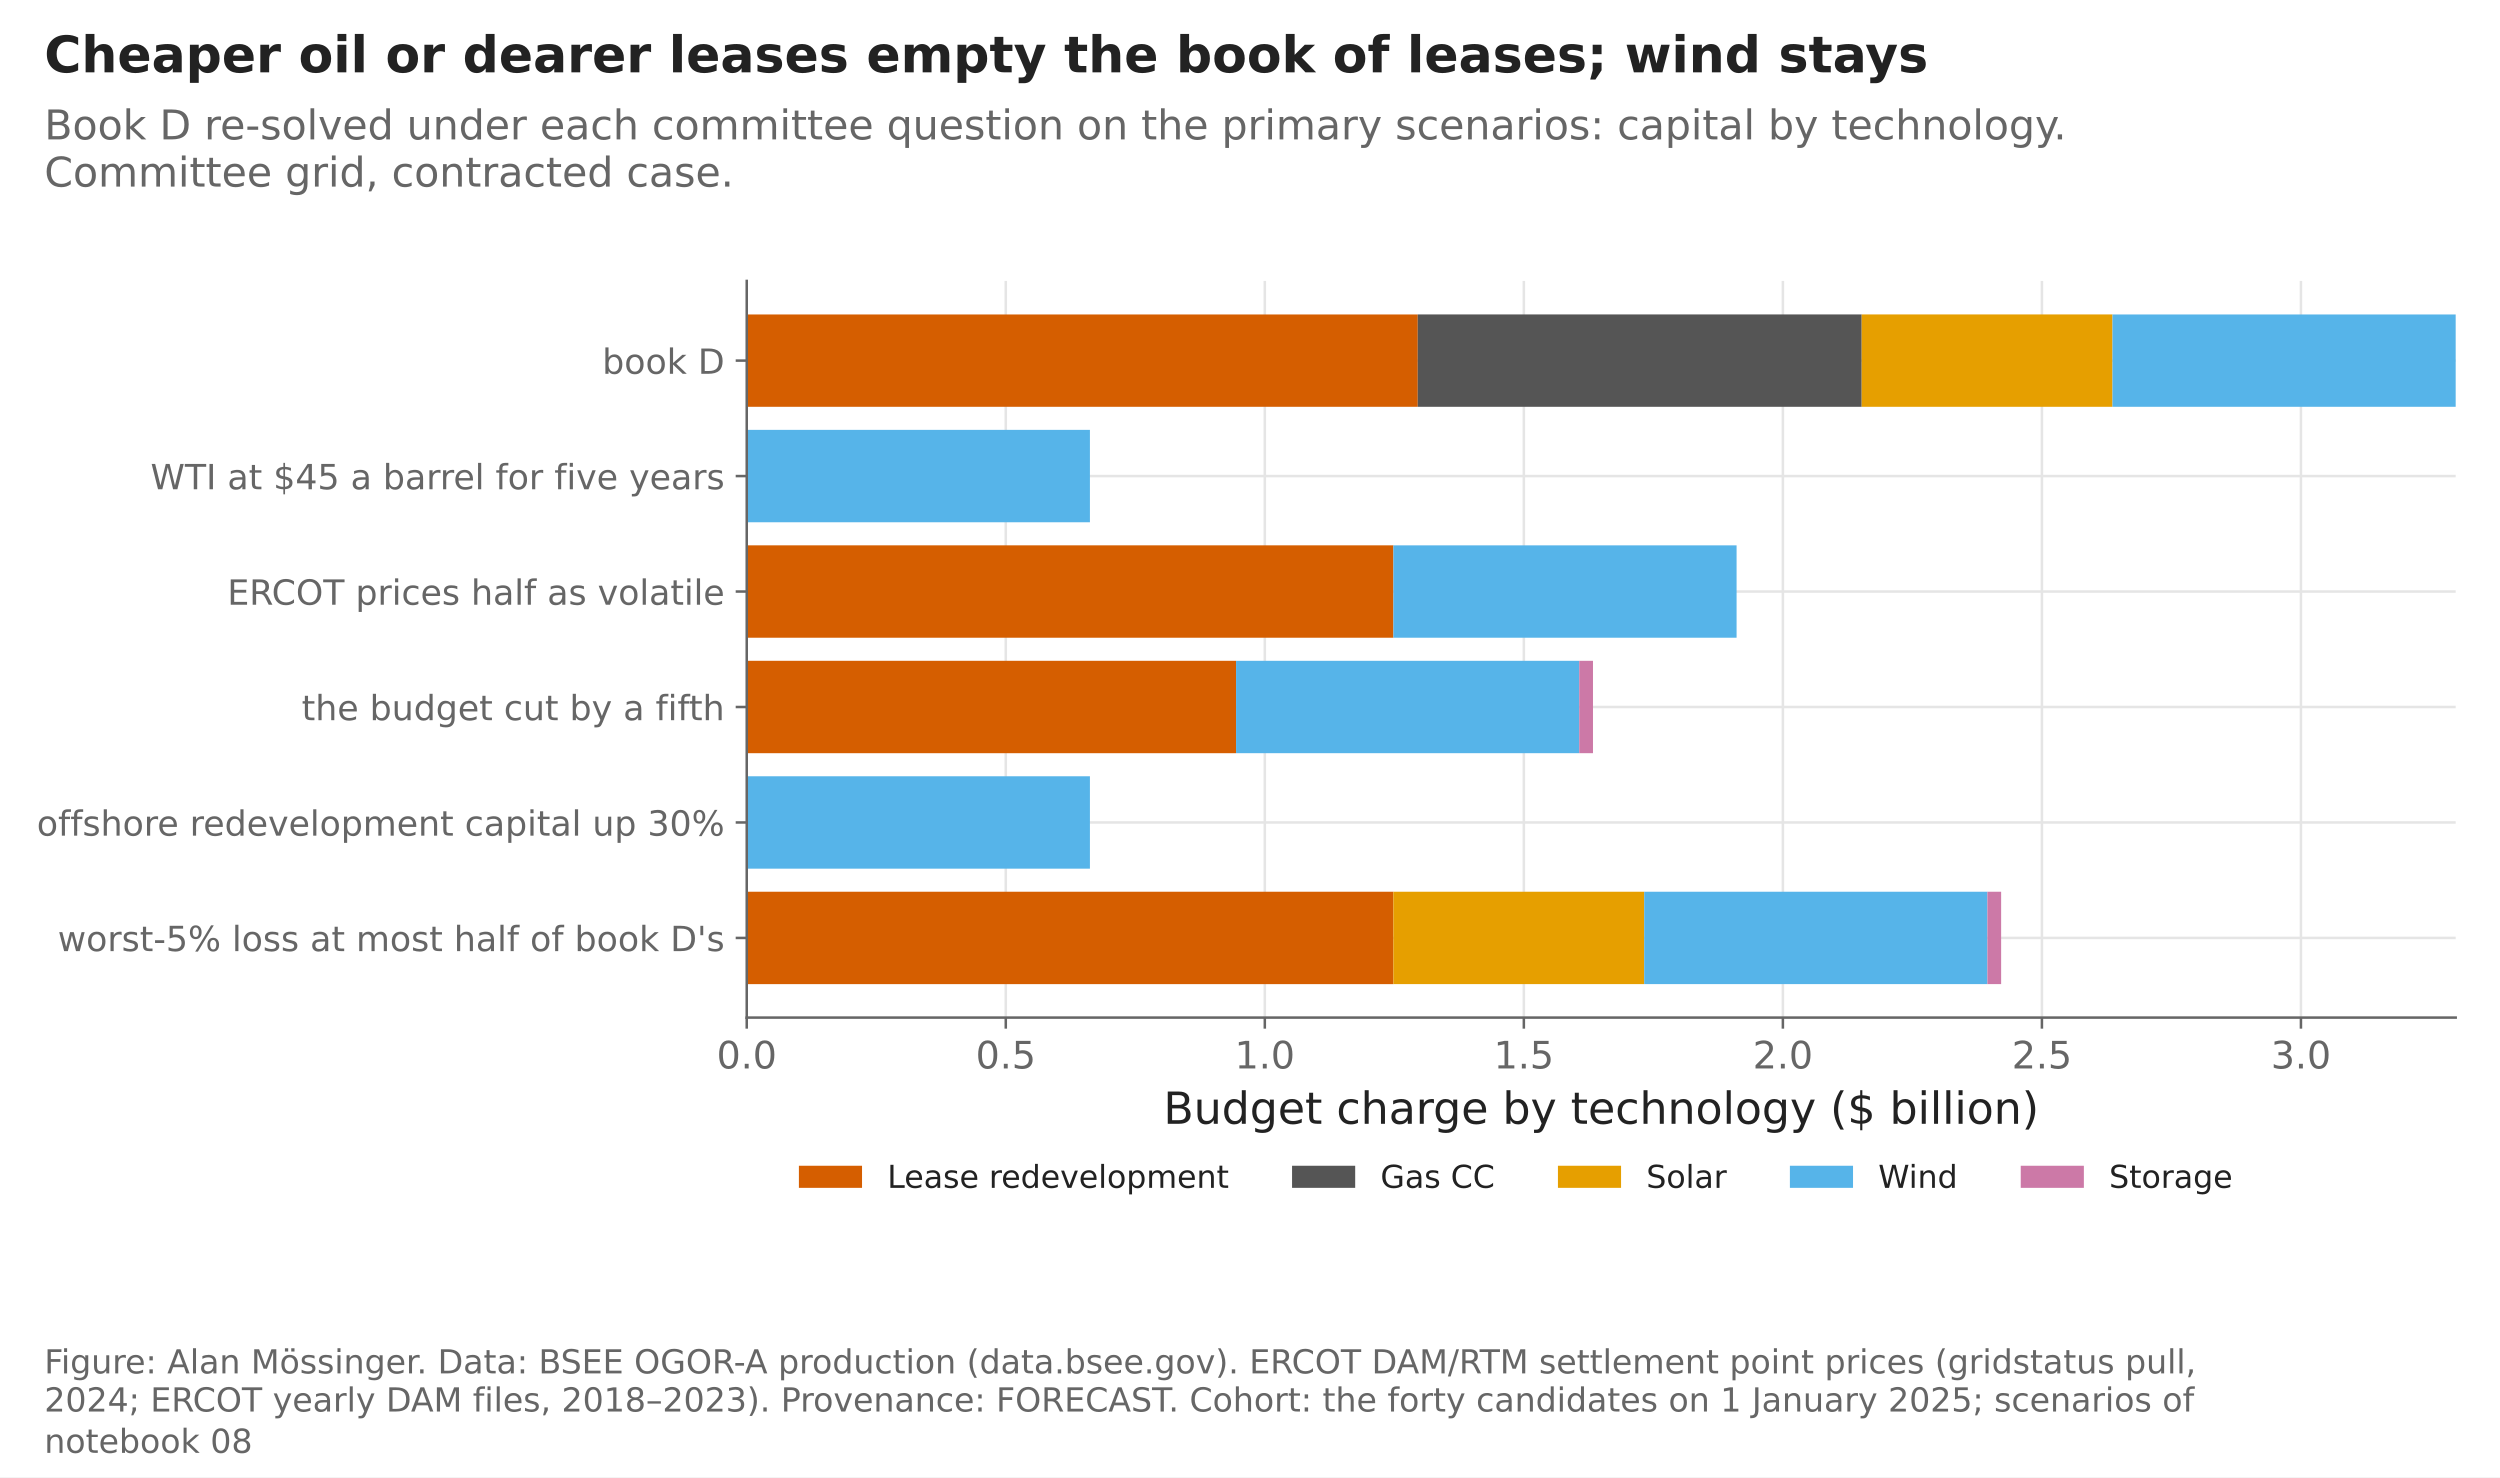
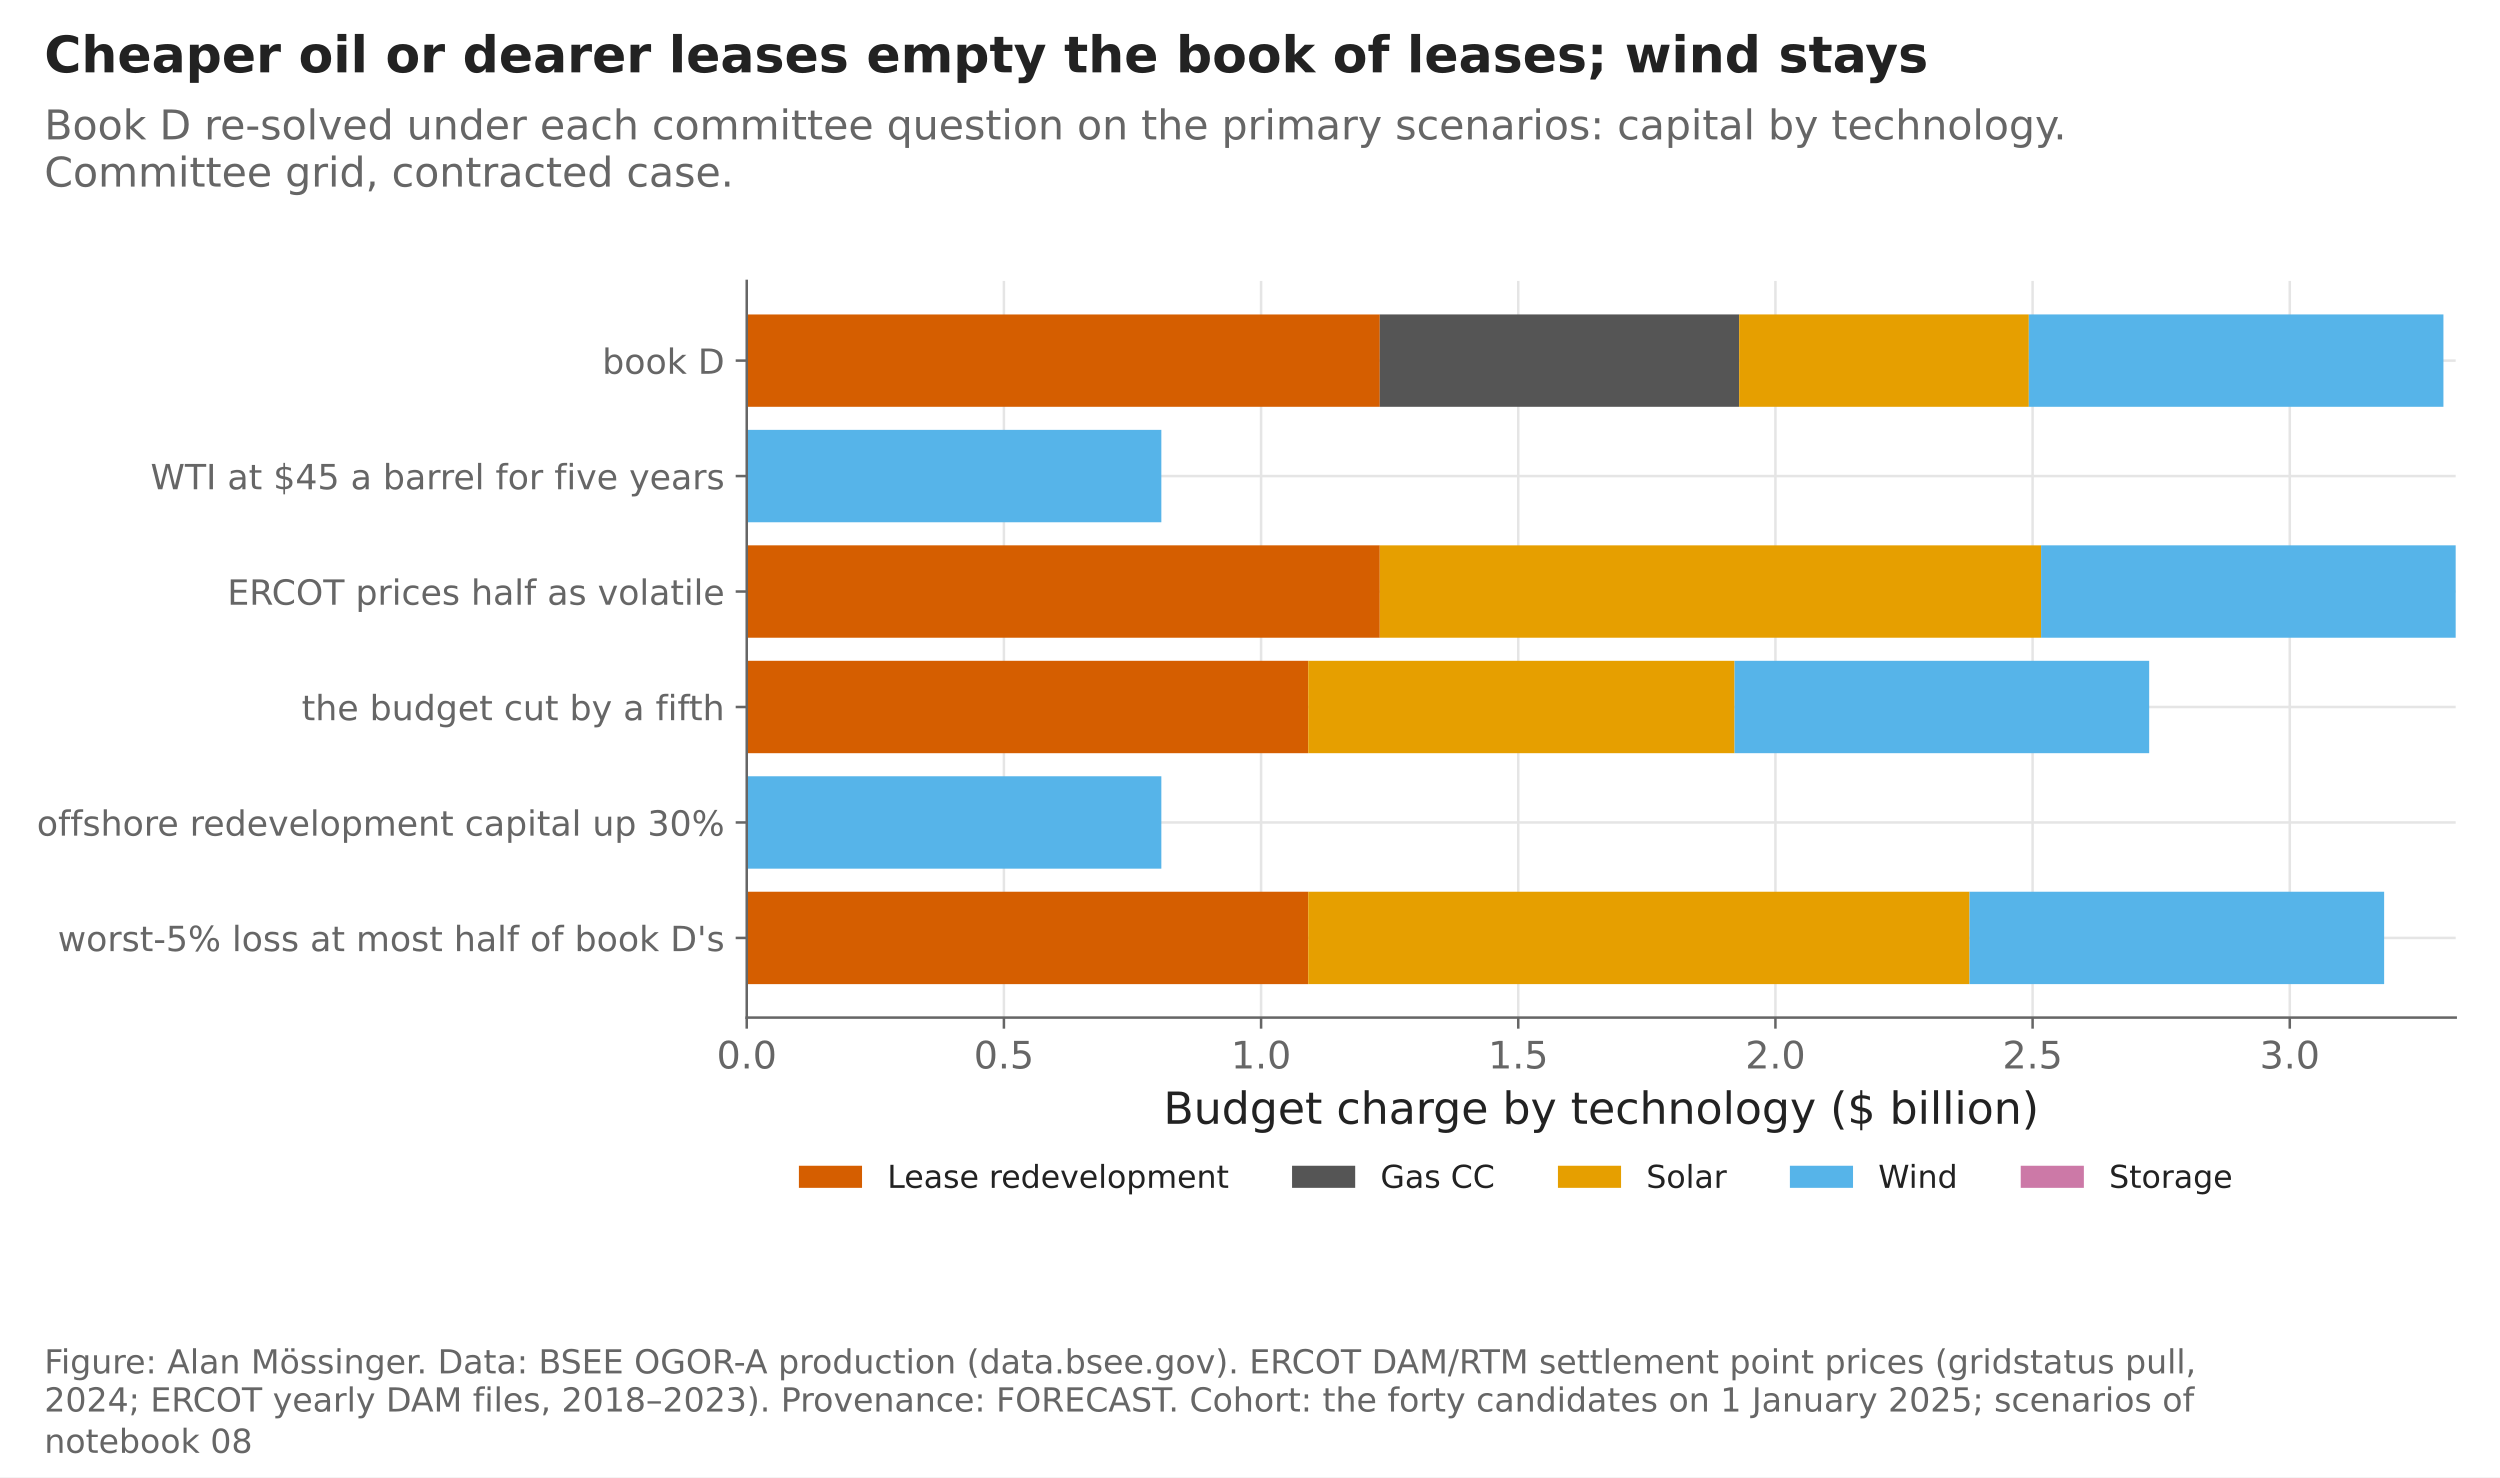
<svg xmlns="http://www.w3.org/2000/svg" xmlns:xlink="http://www.w3.org/1999/xlink" width="792pt" height="468pt" viewBox="0 0 792 468" version="1.1">
  <defs>
    <style type="text/css">*{stroke-linejoin: round; stroke-linecap: butt}</style>
  </defs>
  <g id="figure_1">
    <g id="patch_1">
      <path d="M 0 468  L 792 468  L 792 0  L 0 0  z " style="fill: #ffffff" />
    </g>
    <g id="axes_1">
      <g id="patch_2">
        <path d="M 236.567 322.373  L 777.96 322.373  L 777.96 89.004  L 236.567 89.004  z " style="fill: #ffffff" />
      </g>
      <g id="matplotlib.axis_1">
        <g id="xtick_1">
          <g id="line2d_1">
-             <path d="M 236.567 322.373  L 236.567 89.004  " clip-path="url(#p3e595ce51c)" style="fill: none; stroke: #e5e5e5; stroke-width: 0.8; stroke-linecap: square" />
+             <path d="M 236.567 322.373  L 236.567 89.004  " clip-path="url(#p88fc5612e4)" style="fill: none; stroke: #e5e5e5; stroke-width: 0.8; stroke-linecap: square" />
          </g>
          <g id="line2d_2">
            <defs>
              <path id="me00eba5936" d="M 0 0  L 0 3.5  " style="stroke: #666666; stroke-width: 0.8" />
            </defs>
            <g>
              <use xlink:href="#me00eba5936" x="236.567" y="322.373" style="fill: #666666; stroke: #666666; stroke-width: 0.8" />
            </g>
          </g>
          <g id="text_1">
            <text style="font-size: 12px; font-family: 'DejaVu Sans', 'Bitstream Vera Sans', 'Computer Modern Sans Serif', 'Lucida Grande', 'Verdana', 'Geneva', 'Lucid', 'Arial', 'Helvetica', 'Avant Garde', sans-serif; text-anchor: middle; fill: #666666" x="236.567" y="338.49" transform="rotate(-0 236.5675 338.4902)">0.0</text>
          </g>
        </g>
        <g id="xtick_2">
          <g id="line2d_3">
-             <path d="M 318.63 322.373  L 318.63 89.004  " clip-path="url(#p3e595ce51c)" style="fill: none; stroke: #e5e5e5; stroke-width: 0.8; stroke-linecap: square" />
+             <path d="M 318.039 322.373  L 318.039 89.004  " clip-path="url(#p88fc5612e4)" style="fill: none; stroke: #e5e5e5; stroke-width: 0.8; stroke-linecap: square" />
          </g>
          <g id="line2d_4">
            <g>
-               <use xlink:href="#me00eba5936" x="318.63" y="322.373" style="fill: #666666; stroke: #666666; stroke-width: 0.8" />
+               <use xlink:href="#me00eba5936" x="318.039" y="322.373" style="fill: #666666; stroke: #666666; stroke-width: 0.8" />
            </g>
          </g>
          <g id="text_2">
-             <text style="font-size: 12px; font-family: 'DejaVu Sans', 'Bitstream Vera Sans', 'Computer Modern Sans Serif', 'Lucida Grande', 'Verdana', 'Geneva', 'Lucid', 'Arial', 'Helvetica', 'Avant Garde', sans-serif; text-anchor: middle; fill: #666666" x="318.63" y="338.49" transform="rotate(-0 318.6296 338.4902)">0.5</text>
+             <text style="font-size: 12px; font-family: 'DejaVu Sans', 'Bitstream Vera Sans', 'Computer Modern Sans Serif', 'Lucida Grande', 'Verdana', 'Geneva', 'Lucid', 'Arial', 'Helvetica', 'Avant Garde', sans-serif; text-anchor: middle; fill: #666666" x="318.039" y="338.49" transform="rotate(-0 318.0394 338.4902)">0.5</text>
          </g>
        </g>
        <g id="xtick_3">
          <g id="line2d_5">
-             <path d="M 400.692 322.373  L 400.692 89.004  " clip-path="url(#p3e595ce51c)" style="fill: none; stroke: #e5e5e5; stroke-width: 0.8; stroke-linecap: square" />
+             <path d="M 399.511 322.373  L 399.511 89.004  " clip-path="url(#p88fc5612e4)" style="fill: none; stroke: #e5e5e5; stroke-width: 0.8; stroke-linecap: square" />
          </g>
          <g id="line2d_6">
            <g>
-               <use xlink:href="#me00eba5936" x="400.692" y="322.373" style="fill: #666666; stroke: #666666; stroke-width: 0.8" />
+               <use xlink:href="#me00eba5936" x="399.511" y="322.373" style="fill: #666666; stroke: #666666; stroke-width: 0.8" />
            </g>
          </g>
          <g id="text_3">
-             <text style="font-size: 12px; font-family: 'DejaVu Sans', 'Bitstream Vera Sans', 'Computer Modern Sans Serif', 'Lucida Grande', 'Verdana', 'Geneva', 'Lucid', 'Arial', 'Helvetica', 'Avant Garde', sans-serif; text-anchor: middle; fill: #666666" x="400.692" y="338.49" transform="rotate(-0 400.6918 338.4902)">1.0</text>
+             <text style="font-size: 12px; font-family: 'DejaVu Sans', 'Bitstream Vera Sans', 'Computer Modern Sans Serif', 'Lucida Grande', 'Verdana', 'Geneva', 'Lucid', 'Arial', 'Helvetica', 'Avant Garde', sans-serif; text-anchor: middle; fill: #666666" x="399.511" y="338.49" transform="rotate(-0 399.5113 338.4902)">1.0</text>
          </g>
        </g>
        <g id="xtick_4">
          <g id="line2d_7">
-             <path d="M 482.754 322.373  L 482.754 89.004  " clip-path="url(#p3e595ce51c)" style="fill: none; stroke: #e5e5e5; stroke-width: 0.8; stroke-linecap: square" />
+             <path d="M 480.983 322.373  L 480.983 89.004  " clip-path="url(#p88fc5612e4)" style="fill: none; stroke: #e5e5e5; stroke-width: 0.8; stroke-linecap: square" />
          </g>
          <g id="line2d_8">
            <g>
-               <use xlink:href="#me00eba5936" x="482.754" y="322.373" style="fill: #666666; stroke: #666666; stroke-width: 0.8" />
+               <use xlink:href="#me00eba5936" x="480.983" y="322.373" style="fill: #666666; stroke: #666666; stroke-width: 0.8" />
            </g>
          </g>
          <g id="text_4">
-             <text style="font-size: 12px; font-family: 'DejaVu Sans', 'Bitstream Vera Sans', 'Computer Modern Sans Serif', 'Lucida Grande', 'Verdana', 'Geneva', 'Lucid', 'Arial', 'Helvetica', 'Avant Garde', sans-serif; text-anchor: middle; fill: #666666" x="482.754" y="338.49" transform="rotate(-0 482.7539 338.4902)">1.5</text>
+             <text style="font-size: 12px; font-family: 'DejaVu Sans', 'Bitstream Vera Sans', 'Computer Modern Sans Serif', 'Lucida Grande', 'Verdana', 'Geneva', 'Lucid', 'Arial', 'Helvetica', 'Avant Garde', sans-serif; text-anchor: middle; fill: #666666" x="480.983" y="338.49" transform="rotate(-0 480.9831 338.4902)">1.5</text>
          </g>
        </g>
        <g id="xtick_5">
          <g id="line2d_9">
-             <path d="M 564.816 322.373  L 564.816 89.004  " clip-path="url(#p3e595ce51c)" style="fill: none; stroke: #e5e5e5; stroke-width: 0.8; stroke-linecap: square" />
+             <path d="M 562.455 322.373  L 562.455 89.004  " clip-path="url(#p88fc5612e4)" style="fill: none; stroke: #e5e5e5; stroke-width: 0.8; stroke-linecap: square" />
          </g>
          <g id="line2d_10">
            <g>
-               <use xlink:href="#me00eba5936" x="564.816" y="322.373" style="fill: #666666; stroke: #666666; stroke-width: 0.8" />
+               <use xlink:href="#me00eba5936" x="562.455" y="322.373" style="fill: #666666; stroke: #666666; stroke-width: 0.8" />
            </g>
          </g>
          <g id="text_5">
-             <text style="font-size: 12px; font-family: 'DejaVu Sans', 'Bitstream Vera Sans', 'Computer Modern Sans Serif', 'Lucida Grande', 'Verdana', 'Geneva', 'Lucid', 'Arial', 'Helvetica', 'Avant Garde', sans-serif; text-anchor: middle; fill: #666666" x="564.816" y="338.49" transform="rotate(-0 564.8161 338.4902)">2.0</text>
+             <text style="font-size: 12px; font-family: 'DejaVu Sans', 'Bitstream Vera Sans', 'Computer Modern Sans Serif', 'Lucida Grande', 'Verdana', 'Geneva', 'Lucid', 'Arial', 'Helvetica', 'Avant Garde', sans-serif; text-anchor: middle; fill: #666666" x="562.455" y="338.49" transform="rotate(-0 562.455 338.4902)">2.0</text>
          </g>
        </g>
        <g id="xtick_6">
          <g id="line2d_11">
-             <path d="M 646.878 322.373  L 646.878 89.004  " clip-path="url(#p3e595ce51c)" style="fill: none; stroke: #e5e5e5; stroke-width: 0.8; stroke-linecap: square" />
+             <path d="M 643.927 322.373  L 643.927 89.004  " clip-path="url(#p88fc5612e4)" style="fill: none; stroke: #e5e5e5; stroke-width: 0.8; stroke-linecap: square" />
          </g>
          <g id="line2d_12">
            <g>
-               <use xlink:href="#me00eba5936" x="646.878" y="322.373" style="fill: #666666; stroke: #666666; stroke-width: 0.8" />
+               <use xlink:href="#me00eba5936" x="643.927" y="322.373" style="fill: #666666; stroke: #666666; stroke-width: 0.8" />
            </g>
          </g>
          <g id="text_6">
-             <text style="font-size: 12px; font-family: 'DejaVu Sans', 'Bitstream Vera Sans', 'Computer Modern Sans Serif', 'Lucida Grande', 'Verdana', 'Geneva', 'Lucid', 'Arial', 'Helvetica', 'Avant Garde', sans-serif; text-anchor: middle; fill: #666666" x="646.878" y="338.49" transform="rotate(-0 646.8782 338.4902)">2.5</text>
+             <text style="font-size: 12px; font-family: 'DejaVu Sans', 'Bitstream Vera Sans', 'Computer Modern Sans Serif', 'Lucida Grande', 'Verdana', 'Geneva', 'Lucid', 'Arial', 'Helvetica', 'Avant Garde', sans-serif; text-anchor: middle; fill: #666666" x="643.927" y="338.49" transform="rotate(-0 643.9269 338.4902)">2.5</text>
          </g>
        </g>
        <g id="xtick_7">
          <g id="line2d_13">
-             <path d="M 728.94 322.373  L 728.94 89.004  " clip-path="url(#p3e595ce51c)" style="fill: none; stroke: #e5e5e5; stroke-width: 0.8; stroke-linecap: square" />
+             <path d="M 725.399 322.373  L 725.399 89.004  " clip-path="url(#p88fc5612e4)" style="fill: none; stroke: #e5e5e5; stroke-width: 0.8; stroke-linecap: square" />
          </g>
          <g id="line2d_14">
            <g>
-               <use xlink:href="#me00eba5936" x="728.94" y="322.373" style="fill: #666666; stroke: #666666; stroke-width: 0.8" />
+               <use xlink:href="#me00eba5936" x="725.399" y="322.373" style="fill: #666666; stroke: #666666; stroke-width: 0.8" />
            </g>
          </g>
          <g id="text_7">
-             <text style="font-size: 12px; font-family: 'DejaVu Sans', 'Bitstream Vera Sans', 'Computer Modern Sans Serif', 'Lucida Grande', 'Verdana', 'Geneva', 'Lucid', 'Arial', 'Helvetica', 'Avant Garde', sans-serif; text-anchor: middle; fill: #666666" x="728.94" y="338.49" transform="rotate(-0 728.9403 338.4902)">3.0</text>
+             <text style="font-size: 12px; font-family: 'DejaVu Sans', 'Bitstream Vera Sans', 'Computer Modern Sans Serif', 'Lucida Grande', 'Verdana', 'Geneva', 'Lucid', 'Arial', 'Helvetica', 'Avant Garde', sans-serif; text-anchor: middle; fill: #666666" x="725.399" y="338.49" transform="rotate(-0 725.3988 338.4902)">3.0</text>
          </g>
        </g>
        <g id="text_8">
          <text style="font-size: 14px; font-family: 'DejaVu Sans', 'Bitstream Vera Sans', 'Computer Modern Sans Serif', 'Lucida Grande', 'Verdana', 'Geneva', 'Lucid', 'Arial', 'Helvetica', 'Avant Garde', sans-serif; text-anchor: middle; fill: #222222" x="507.264" y="356.011" transform="rotate(-0 507.2638 356.0109)">Budget charge by technology ($ billion)</text>
        </g>
      </g>
      <g id="matplotlib.axis_2">
        <g id="ytick_1">
          <g id="line2d_15">
-             <path d="M 236.567 114.243  L 777.96 114.243  " clip-path="url(#p3e595ce51c)" style="fill: none; stroke: #e5e5e5; stroke-width: 0.8; stroke-linecap: square" />
+             <path d="M 236.567 114.243  L 777.96 114.243  " clip-path="url(#p88fc5612e4)" style="fill: none; stroke: #e5e5e5; stroke-width: 0.8; stroke-linecap: square" />
          </g>
          <g id="line2d_16">
            <defs>
              <path id="mce5acbc380" d="M 0 0  L -3.5 0  " style="stroke: #666666; stroke-width: 0.8" />
            </defs>
            <g>
              <use xlink:href="#mce5acbc380" x="236.567" y="114.243" style="fill: #666666; stroke: #666666; stroke-width: 0.8" />
            </g>
          </g>
          <g id="text_9">
            <text style="font-size: 11px; font-family: 'DejaVu Sans', 'Bitstream Vera Sans', 'Computer Modern Sans Serif', 'Lucida Grande', 'Verdana', 'Geneva', 'Lucid', 'Arial', 'Helvetica', 'Avant Garde', sans-serif; text-anchor: end; fill: #666666" x="229.567" y="118.422" transform="rotate(-0 229.5675 118.4221)">book D</text>
          </g>
        </g>
        <g id="ytick_2">
          <g id="line2d_17">
-             <path d="M 236.567 150.821  L 777.96 150.821  " clip-path="url(#p3e595ce51c)" style="fill: none; stroke: #e5e5e5; stroke-width: 0.8; stroke-linecap: square" />
+             <path d="M 236.567 150.821  L 777.96 150.821  " clip-path="url(#p88fc5612e4)" style="fill: none; stroke: #e5e5e5; stroke-width: 0.8; stroke-linecap: square" />
          </g>
          <g id="line2d_18">
            <g>
              <use xlink:href="#mce5acbc380" x="236.567" y="150.821" style="fill: #666666; stroke: #666666; stroke-width: 0.8" />
            </g>
          </g>
          <g id="text_10">
            <text style="font-size: 11px; font-family: 'DejaVu Sans', 'Bitstream Vera Sans', 'Computer Modern Sans Serif', 'Lucida Grande', 'Verdana', 'Geneva', 'Lucid', 'Arial', 'Helvetica', 'Avant Garde', sans-serif; text-anchor: end; fill: #666666" x="229.567" y="155" transform="rotate(-0 229.5675 155.0003)">WTI at $45 a barrel for five years</text>
          </g>
        </g>
        <g id="ytick_3">
          <g id="line2d_19">
-             <path d="M 236.567 187.399  L 777.96 187.399  " clip-path="url(#p3e595ce51c)" style="fill: none; stroke: #e5e5e5; stroke-width: 0.8; stroke-linecap: square" />
+             <path d="M 236.567 187.399  L 777.96 187.399  " clip-path="url(#p88fc5612e4)" style="fill: none; stroke: #e5e5e5; stroke-width: 0.8; stroke-linecap: square" />
          </g>
          <g id="line2d_20">
            <g>
              <use xlink:href="#mce5acbc380" x="236.567" y="187.399" style="fill: #666666; stroke: #666666; stroke-width: 0.8" />
            </g>
          </g>
          <g id="text_11">
            <text style="font-size: 11px; font-family: 'DejaVu Sans', 'Bitstream Vera Sans', 'Computer Modern Sans Serif', 'Lucida Grande', 'Verdana', 'Geneva', 'Lucid', 'Arial', 'Helvetica', 'Avant Garde', sans-serif; text-anchor: end; fill: #666666" x="229.567" y="191.579" transform="rotate(-0 229.5675 191.5786)">ERCOT prices half as volatile</text>
          </g>
        </g>
        <g id="ytick_4">
          <g id="line2d_21">
-             <path d="M 236.567 223.978  L 777.96 223.978  " clip-path="url(#p3e595ce51c)" style="fill: none; stroke: #e5e5e5; stroke-width: 0.8; stroke-linecap: square" />
+             <path d="M 236.567 223.978  L 777.96 223.978  " clip-path="url(#p88fc5612e4)" style="fill: none; stroke: #e5e5e5; stroke-width: 0.8; stroke-linecap: square" />
          </g>
          <g id="line2d_22">
            <g>
              <use xlink:href="#mce5acbc380" x="236.567" y="223.978" style="fill: #666666; stroke: #666666; stroke-width: 0.8" />
            </g>
          </g>
          <g id="text_12">
            <text style="font-size: 11px; font-family: 'DejaVu Sans', 'Bitstream Vera Sans', 'Computer Modern Sans Serif', 'Lucida Grande', 'Verdana', 'Geneva', 'Lucid', 'Arial', 'Helvetica', 'Avant Garde', sans-serif; text-anchor: end; fill: #666666" x="229.567" y="228.157" transform="rotate(-0 229.5675 228.1568)">the budget cut by a fifth</text>
          </g>
        </g>
        <g id="ytick_5">
          <g id="line2d_23">
-             <path d="M 236.567 260.556  L 777.96 260.556  " clip-path="url(#p3e595ce51c)" style="fill: none; stroke: #e5e5e5; stroke-width: 0.8; stroke-linecap: square" />
+             <path d="M 236.567 260.556  L 777.96 260.556  " clip-path="url(#p88fc5612e4)" style="fill: none; stroke: #e5e5e5; stroke-width: 0.8; stroke-linecap: square" />
          </g>
          <g id="line2d_24">
            <g>
              <use xlink:href="#mce5acbc380" x="236.567" y="260.556" style="fill: #666666; stroke: #666666; stroke-width: 0.8" />
            </g>
          </g>
          <g id="text_13">
            <text style="font-size: 11px; font-family: 'DejaVu Sans', 'Bitstream Vera Sans', 'Computer Modern Sans Serif', 'Lucida Grande', 'Verdana', 'Geneva', 'Lucid', 'Arial', 'Helvetica', 'Avant Garde', sans-serif; text-anchor: end; fill: #666666" x="229.567" y="264.735" transform="rotate(-0 229.5675 264.735)">offshore redevelopment capital up 30%</text>
          </g>
        </g>
        <g id="ytick_6">
          <g id="line2d_25">
-             <path d="M 236.567 297.134  L 777.96 297.134  " clip-path="url(#p3e595ce51c)" style="fill: none; stroke: #e5e5e5; stroke-width: 0.8; stroke-linecap: square" />
+             <path d="M 236.567 297.134  L 777.96 297.134  " clip-path="url(#p88fc5612e4)" style="fill: none; stroke: #e5e5e5; stroke-width: 0.8; stroke-linecap: square" />
          </g>
          <g id="line2d_26">
            <g>
              <use xlink:href="#mce5acbc380" x="236.567" y="297.134" style="fill: #666666; stroke: #666666; stroke-width: 0.8" />
            </g>
          </g>
          <g id="text_14">
            <text style="font-size: 11px; font-family: 'DejaVu Sans', 'Bitstream Vera Sans', 'Computer Modern Sans Serif', 'Lucida Grande', 'Verdana', 'Geneva', 'Lucid', 'Arial', 'Helvetica', 'Avant Garde', sans-serif; text-anchor: end; fill: #666666" x="229.567" y="301.313" transform="rotate(-0 229.5675 301.3132)">worst-5% loss at most half of book D's</text>
          </g>
        </g>
      </g>
      <g id="patch_3">
-         <path d="M 236.567 99.612  L 449.151 99.612  L 449.151 128.874  L 236.567 128.874  z " clip-path="url(#p3e595ce51c)" style="fill: #d55e00" />
+         <path d="M 236.567 99.612  L 437.116 99.612  L 437.116 128.874  L 236.567 128.874  z " clip-path="url(#p88fc5612e4)" style="fill: #d55e00" />
      </g>
      <g id="patch_4">
-         <path d="M 236.567 136.19  L 236.567 136.19  L 236.567 165.452  L 236.567 165.452  z " clip-path="url(#p3e595ce51c)" style="fill: #d55e00" />
+         <path d="M 236.567 136.19  L 236.567 136.19  L 236.567 165.452  L 236.567 165.452  z " clip-path="url(#p88fc5612e4)" style="fill: #d55e00" />
      </g>
      <g id="patch_5">
-         <path d="M 236.567 172.768  L 441.429 172.768  L 441.429 202.031  L 236.567 202.031  z " clip-path="url(#p3e595ce51c)" style="fill: #d55e00" />
+         <path d="M 236.567 172.768  L 437.116 172.768  L 437.116 202.031  L 236.567 202.031  z " clip-path="url(#p88fc5612e4)" style="fill: #d55e00" />
      </g>
      <g id="patch_6">
-         <path d="M 236.567 209.346  L 391.582 209.346  L 391.582 238.609  L 236.567 238.609  z " clip-path="url(#p3e595ce51c)" style="fill: #d55e00" />
+         <path d="M 236.567 209.346  L 414.45 209.346  L 414.45 238.609  L 236.567 238.609  z " clip-path="url(#p88fc5612e4)" style="fill: #d55e00" />
      </g>
      <g id="patch_7">
-         <path d="M 236.567 245.925  L 236.567 245.925  L 236.567 275.187  L 236.567 275.187  z " clip-path="url(#p3e595ce51c)" style="fill: #d55e00" />
+         <path d="M 236.567 245.925  L 236.567 245.925  L 236.567 275.187  L 236.567 275.187  z " clip-path="url(#p88fc5612e4)" style="fill: #d55e00" />
      </g>
      <g id="patch_8">
-         <path d="M 236.567 282.503  L 441.429 282.503  L 441.429 311.765  L 236.567 311.765  z " clip-path="url(#p3e595ce51c)" style="fill: #d55e00" />
+         <path d="M 236.567 282.503  L 414.45 282.503  L 414.45 311.765  L 236.567 311.765  z " clip-path="url(#p88fc5612e4)" style="fill: #d55e00" />
      </g>
      <g id="patch_9">
-         <path d="M 449.151 99.612  L 589.784 99.612  L 589.784 128.874  L 449.151 128.874  z " clip-path="url(#p3e595ce51c)" style="fill: #555555" />
+         <path d="M 437.116 99.612  L 550.963 99.612  L 550.963 128.874  L 437.116 128.874  z " clip-path="url(#p88fc5612e4)" style="fill: #555555" />
      </g>
      <g id="patch_10">
-         <path d="M 236.567 136.19  L 236.567 136.19  L 236.567 165.452  L 236.567 165.452  z " clip-path="url(#p3e595ce51c)" style="fill: #555555" />
+         <path d="M 236.567 136.19  L 236.567 136.19  L 236.567 165.452  L 236.567 165.452  z " clip-path="url(#p88fc5612e4)" style="fill: #555555" />
      </g>
      <g id="patch_11">
-         <path d="M 441.429 172.768  L 441.429 172.768  L 441.429 202.031  L 441.429 202.031  z " clip-path="url(#p3e595ce51c)" style="fill: #555555" />
+         <path d="M 437.116 172.768  L 437.116 172.768  L 437.116 202.031  L 437.116 202.031  z " clip-path="url(#p88fc5612e4)" style="fill: #555555" />
      </g>
      <g id="patch_12">
-         <path d="M 391.582 209.346  L 391.582 209.346  L 391.582 238.609  L 391.582 238.609  z " clip-path="url(#p3e595ce51c)" style="fill: #555555" />
+         <path d="M 414.45 209.346  L 414.45 209.346  L 414.45 238.609  L 414.45 238.609  z " clip-path="url(#p88fc5612e4)" style="fill: #555555" />
      </g>
      <g id="patch_13">
-         <path d="M 236.567 245.925  L 236.567 245.925  L 236.567 275.187  L 236.567 275.187  z " clip-path="url(#p3e595ce51c)" style="fill: #555555" />
+         <path d="M 236.567 245.925  L 236.567 245.925  L 236.567 275.187  L 236.567 275.187  z " clip-path="url(#p88fc5612e4)" style="fill: #555555" />
      </g>
      <g id="patch_14">
-         <path d="M 441.429 282.503  L 441.429 282.503  L 441.429 311.765  L 441.429 311.765  z " clip-path="url(#p3e595ce51c)" style="fill: #555555" />
+         <path d="M 414.45 282.503  L 414.45 282.503  L 414.45 311.765  L 414.45 311.765  z " clip-path="url(#p88fc5612e4)" style="fill: #555555" />
      </g>
      <g id="patch_15">
-         <path d="M 589.784 99.612  L 669.239 99.612  L 669.239 128.874  L 589.784 128.874  z " clip-path="url(#p3e595ce51c)" style="fill: #e69f00" />
+         <path d="M 550.963 99.612  L 642.732 99.612  L 642.732 128.874  L 550.963 128.874  z " clip-path="url(#p88fc5612e4)" style="fill: #e69f00" />
      </g>
      <g id="patch_16">
-         <path d="M 236.567 136.19  L 236.567 136.19  L 236.567 165.452  L 236.567 165.452  z " clip-path="url(#p3e595ce51c)" style="fill: #e69f00" />
+         <path d="M 236.567 136.19  L 236.567 136.19  L 236.567 165.452  L 236.567 165.452  z " clip-path="url(#p88fc5612e4)" style="fill: #e69f00" />
      </g>
      <g id="patch_17">
-         <path d="M 441.429 172.768  L 441.429 172.768  L 441.429 202.031  L 441.429 202.031  z " clip-path="url(#p3e595ce51c)" style="fill: #e69f00" />
+         <path d="M 437.116 172.768  L 646.614 172.768  L 646.614 202.031  L 437.116 202.031  z " clip-path="url(#p88fc5612e4)" style="fill: #e69f00" />
      </g>
      <g id="patch_18">
-         <path d="M 391.582 209.346  L 391.582 209.346  L 391.582 238.609  L 391.582 238.609  z " clip-path="url(#p3e595ce51c)" style="fill: #e69f00" />
+         <path d="M 414.45 209.346  L 549.512 209.346  L 549.512 238.609  L 414.45 238.609  z " clip-path="url(#p88fc5612e4)" style="fill: #e69f00" />
      </g>
      <g id="patch_19">
-         <path d="M 236.567 245.925  L 236.567 245.925  L 236.567 275.187  L 236.567 275.187  z " clip-path="url(#p3e595ce51c)" style="fill: #e69f00" />
+         <path d="M 236.567 245.925  L 236.567 245.925  L 236.567 275.187  L 236.567 275.187  z " clip-path="url(#p88fc5612e4)" style="fill: #e69f00" />
      </g>
      <g id="patch_20">
-         <path d="M 441.429 282.503  L 520.884 282.503  L 520.884 311.765  L 441.429 311.765  z " clip-path="url(#p3e595ce51c)" style="fill: #e69f00" />
+         <path d="M 414.45 282.503  L 623.949 282.503  L 623.949 311.765  L 414.45 311.765  z " clip-path="url(#p88fc5612e4)" style="fill: #e69f00" />
      </g>
      <g id="patch_21">
-         <path d="M 669.239 99.612  L 777.96 99.612  L 777.96 128.874  L 669.239 128.874  z " clip-path="url(#p3e595ce51c)" style="fill: #56b4e9" />
+         <path d="M 642.732 99.612  L 774.078 99.612  L 774.078 128.874  L 642.732 128.874  z " clip-path="url(#p88fc5612e4)" style="fill: #56b4e9" />
      </g>
      <g id="patch_22">
-         <path d="M 236.567 136.19  L 345.288 136.19  L 345.288 165.452  L 236.567 165.452  z " clip-path="url(#p3e595ce51c)" style="fill: #56b4e9" />
+         <path d="M 236.567 136.19  L 367.913 136.19  L 367.913 165.452  L 236.567 165.452  z " clip-path="url(#p88fc5612e4)" style="fill: #56b4e9" />
      </g>
      <g id="patch_23">
-         <path d="M 441.429 172.768  L 550.15 172.768  L 550.15 202.031  L 441.429 202.031  z " clip-path="url(#p3e595ce51c)" style="fill: #56b4e9" />
+         <path d="M 646.614 172.768  L 777.96 172.768  L 777.96 202.031  L 646.614 202.031  z " clip-path="url(#p88fc5612e4)" style="fill: #56b4e9" />
      </g>
      <g id="patch_24">
-         <path d="M 391.582 209.346  L 500.302 209.346  L 500.302 238.609  L 391.582 238.609  z " clip-path="url(#p3e595ce51c)" style="fill: #56b4e9" />
+         <path d="M 549.512 209.346  L 680.857 209.346  L 680.857 238.609  L 549.512 238.609  z " clip-path="url(#p88fc5612e4)" style="fill: #56b4e9" />
      </g>
      <g id="patch_25">
-         <path d="M 236.567 245.925  L 345.288 245.925  L 345.288 275.187  L 236.567 275.187  z " clip-path="url(#p3e595ce51c)" style="fill: #56b4e9" />
+         <path d="M 236.567 245.925  L 367.913 245.925  L 367.913 275.187  L 236.567 275.187  z " clip-path="url(#p88fc5612e4)" style="fill: #56b4e9" />
      </g>
      <g id="patch_26">
-         <path d="M 520.884 282.503  L 629.605 282.503  L 629.605 311.765  L 520.884 311.765  z " clip-path="url(#p3e595ce51c)" style="fill: #56b4e9" />
+         <path d="M 623.949 282.503  L 755.294 282.503  L 755.294 311.765  L 623.949 311.765  z " clip-path="url(#p88fc5612e4)" style="fill: #56b4e9" />
      </g>
      <g id="patch_27">
-         <path d="M 777.96 99.612  L 777.96 99.612  L 777.96 128.874  L 777.96 128.874  z " clip-path="url(#p3e595ce51c)" style="fill: #cc79a7" />
+         <path d="M 774.078 99.612  L 774.078 99.612  L 774.078 128.874  L 774.078 128.874  z " clip-path="url(#p88fc5612e4)" style="fill: #cc79a7" />
      </g>
      <g id="patch_28">
-         <path d="M 345.288 136.19  L 345.288 136.19  L 345.288 165.452  L 345.288 165.452  z " clip-path="url(#p3e595ce51c)" style="fill: #cc79a7" />
+         <path d="M 367.913 136.19  L 367.913 136.19  L 367.913 165.452  L 367.913 165.452  z " clip-path="url(#p88fc5612e4)" style="fill: #cc79a7" />
      </g>
      <g id="patch_29">
-         <path d="M 550.15 172.768  L 550.15 172.768  L 550.15 202.031  L 550.15 202.031  z " clip-path="url(#p3e595ce51c)" style="fill: #cc79a7" />
+         <path d="M 777.96 172.768  L 777.96 172.768  L 777.96 202.031  L 777.96 202.031  z " clip-path="url(#p88fc5612e4)" style="fill: #cc79a7" />
      </g>
      <g id="patch_30">
-         <path d="M 500.302 209.346  L 504.657 209.346  L 504.657 238.609  L 500.302 238.609  z " clip-path="url(#p3e595ce51c)" style="fill: #cc79a7" />
+         <path d="M 680.857 209.346  L 680.857 209.346  L 680.857 238.609  L 680.857 238.609  z " clip-path="url(#p88fc5612e4)" style="fill: #cc79a7" />
      </g>
      <g id="patch_31">
-         <path d="M 345.288 245.925  L 345.288 245.925  L 345.288 275.187  L 345.288 275.187  z " clip-path="url(#p3e595ce51c)" style="fill: #cc79a7" />
+         <path d="M 367.913 245.925  L 367.913 245.925  L 367.913 275.187  L 367.913 275.187  z " clip-path="url(#p88fc5612e4)" style="fill: #cc79a7" />
      </g>
      <g id="patch_32">
-         <path d="M 629.605 282.503  L 633.96 282.503  L 633.96 311.765  L 629.605 311.765  z " clip-path="url(#p3e595ce51c)" style="fill: #cc79a7" />
+         <path d="M 755.294 282.503  L 755.294 282.503  L 755.294 311.765  L 755.294 311.765  z " clip-path="url(#p88fc5612e4)" style="fill: #cc79a7" />
      </g>
      <g id="patch_33">
        <path d="M 236.567 322.373  L 236.567 89.004  " style="fill: none; stroke: #666666; stroke-width: 0.8; stroke-linejoin: miter; stroke-linecap: square" />
      </g>
      <g id="patch_34">
        <path d="M 236.567 322.373  L 777.96 322.373  " style="fill: none; stroke: #666666; stroke-width: 0.8; stroke-linejoin: miter; stroke-linecap: square" />
      </g>
      <g id="legend_1">
        <g id="patch_35">
          <path d="M 253.091 376.311  L 273.091 376.311  L 273.091 369.311  L 253.091 369.311  z " style="fill: #d55e00" />
        </g>
        <g id="text_15">
          <text style="font-size: 10px; font-family: 'DejaVu Sans', 'Bitstream Vera Sans', 'Computer Modern Sans Serif', 'Lucida Grande', 'Verdana', 'Geneva', 'Lucid', 'Arial', 'Helvetica', 'Avant Garde', sans-serif; text-anchor: start; fill: #222222" x="281.091" y="376.311" transform="rotate(-0 281.091 376.3105)">Lease redevelopment</text>
        </g>
        <g id="patch_36">
          <path d="M 409.324 376.311  L 429.324 376.311  L 429.324 369.311  L 409.324 369.311  z " style="fill: #555555" />
        </g>
        <g id="text_16">
          <text style="font-size: 10px; font-family: 'DejaVu Sans', 'Bitstream Vera Sans', 'Computer Modern Sans Serif', 'Lucida Grande', 'Verdana', 'Geneva', 'Lucid', 'Arial', 'Helvetica', 'Avant Garde', sans-serif; text-anchor: start; fill: #222222" x="437.324" y="376.311" transform="rotate(-0 437.3238 376.3105)">Gas CC</text>
        </g>
        <g id="patch_37">
          <path d="M 493.553 376.311  L 513.553 376.311  L 513.553 369.311  L 493.553 369.311  z " style="fill: #e69f00" />
        </g>
        <g id="text_17">
          <text style="font-size: 10px; font-family: 'DejaVu Sans', 'Bitstream Vera Sans', 'Computer Modern Sans Serif', 'Lucida Grande', 'Verdana', 'Geneva', 'Lucid', 'Arial', 'Helvetica', 'Avant Garde', sans-serif; text-anchor: start; fill: #222222" x="521.553" y="376.311" transform="rotate(-0 521.5535 376.3105)">Solar</text>
        </g>
        <g id="patch_38">
          <path d="M 567.038 376.311  L 587.038 376.311  L 587.038 369.311  L 567.038 369.311  z " style="fill: #56b4e9" />
        </g>
        <g id="text_18">
          <text style="font-size: 10px; font-family: 'DejaVu Sans', 'Bitstream Vera Sans', 'Computer Modern Sans Serif', 'Lucida Grande', 'Verdana', 'Geneva', 'Lucid', 'Arial', 'Helvetica', 'Avant Garde', sans-serif; text-anchor: start; fill: #222222" x="595.038" y="376.311" transform="rotate(-0 595.0379 376.3105)">Wind</text>
        </g>
        <g id="patch_39">
          <path d="M 640.169 376.311  L 660.169 376.311  L 660.169 369.311  L 640.169 369.311  z " style="fill: #cc79a7" />
        </g>
        <g id="text_19">
          <text style="font-size: 10px; font-family: 'DejaVu Sans', 'Bitstream Vera Sans', 'Computer Modern Sans Serif', 'Lucida Grande', 'Verdana', 'Geneva', 'Lucid', 'Arial', 'Helvetica', 'Avant Garde', sans-serif; text-anchor: start; fill: #222222" x="668.169" y="376.311" transform="rotate(-0 668.1691 376.3105)">Storage</text>
        </g>
      </g>
    </g>
    <g id="text_20">
      <text style="font-weight: 700; font-size: 16px; font-family: 'DejaVu Sans', 'Bitstream Vera Sans', 'Computer Modern Sans Serif', 'Lucida Grande', 'Verdana', 'Geneva', 'Lucid', 'Arial', 'Helvetica', 'Avant Garde', sans-serif; text-anchor: start; fill: #222222" x="14.04" y="22.913" transform="rotate(-0 14.04 22.9125)">Cheaper oil or dearer leases empty the book of leases; wind stays</text>
    </g>
    <g id="text_21">
      <text style="font-size: 13px; font-family: 'DejaVu Sans', 'Bitstream Vera Sans', 'Computer Modern Sans Serif', 'Lucida Grande', 'Verdana', 'Geneva', 'Lucid', 'Arial', 'Helvetica', 'Avant Garde', sans-serif; fill: #666666" transform="translate(14.04 44.16619)">Book D re-solved under each committee question on the primary scenarios: capital by technology.</text>
      <text style="font-size: 13px; font-family: 'DejaVu Sans', 'Bitstream Vera Sans', 'Computer Modern Sans Serif', 'Lucida Grande', 'Verdana', 'Geneva', 'Lucid', 'Arial', 'Helvetica', 'Avant Garde', sans-serif; fill: #666666" transform="translate(14.04 59.11619)">Committee grid, contracted case.</text>
    </g>
    <g id="text_22">
      <text style="font-size: 10.5px; font-family: 'DejaVu Sans', 'Bitstream Vera Sans', 'Computer Modern Sans Serif', 'Lucida Grande', 'Verdana', 'Geneva', 'Lucid', 'Arial', 'Helvetica', 'Avant Garde', sans-serif; fill: #666666" transform="translate(14.04 435.0938)">Figure: Alan Mössinger. Data: BSEE OGOR-A production (data.bsee.gov). ERCOT DAM/RTM settlement point prices (gridstatus pull,</text>
      <text style="font-size: 10.5px; font-family: 'DejaVu Sans', 'Bitstream Vera Sans', 'Computer Modern Sans Serif', 'Lucida Grande', 'Verdana', 'Geneva', 'Lucid', 'Arial', 'Helvetica', 'Avant Garde', sans-serif; fill: #666666" transform="translate(14.04 447.1688)">2024; ERCOT yearly DAM files, 2018–2023). Provenance: FORECAST. Cohort: the forty candidates on 1 January 2025; scenarios of</text>
      <text style="font-size: 10.5px; font-family: 'DejaVu Sans', 'Bitstream Vera Sans', 'Computer Modern Sans Serif', 'Lucida Grande', 'Verdana', 'Geneva', 'Lucid', 'Arial', 'Helvetica', 'Avant Garde', sans-serif; fill: #666666" transform="translate(14.04 460.261)">notebook 08</text>
    </g>
  </g>
  <defs>
-     <clipPath id="p3e595ce51c">
+     <clipPath id="p88fc5612e4">
      <rect x="236.567" y="89.004" width="541.393" height="233.369" />
    </clipPath>
  </defs>
</svg>
